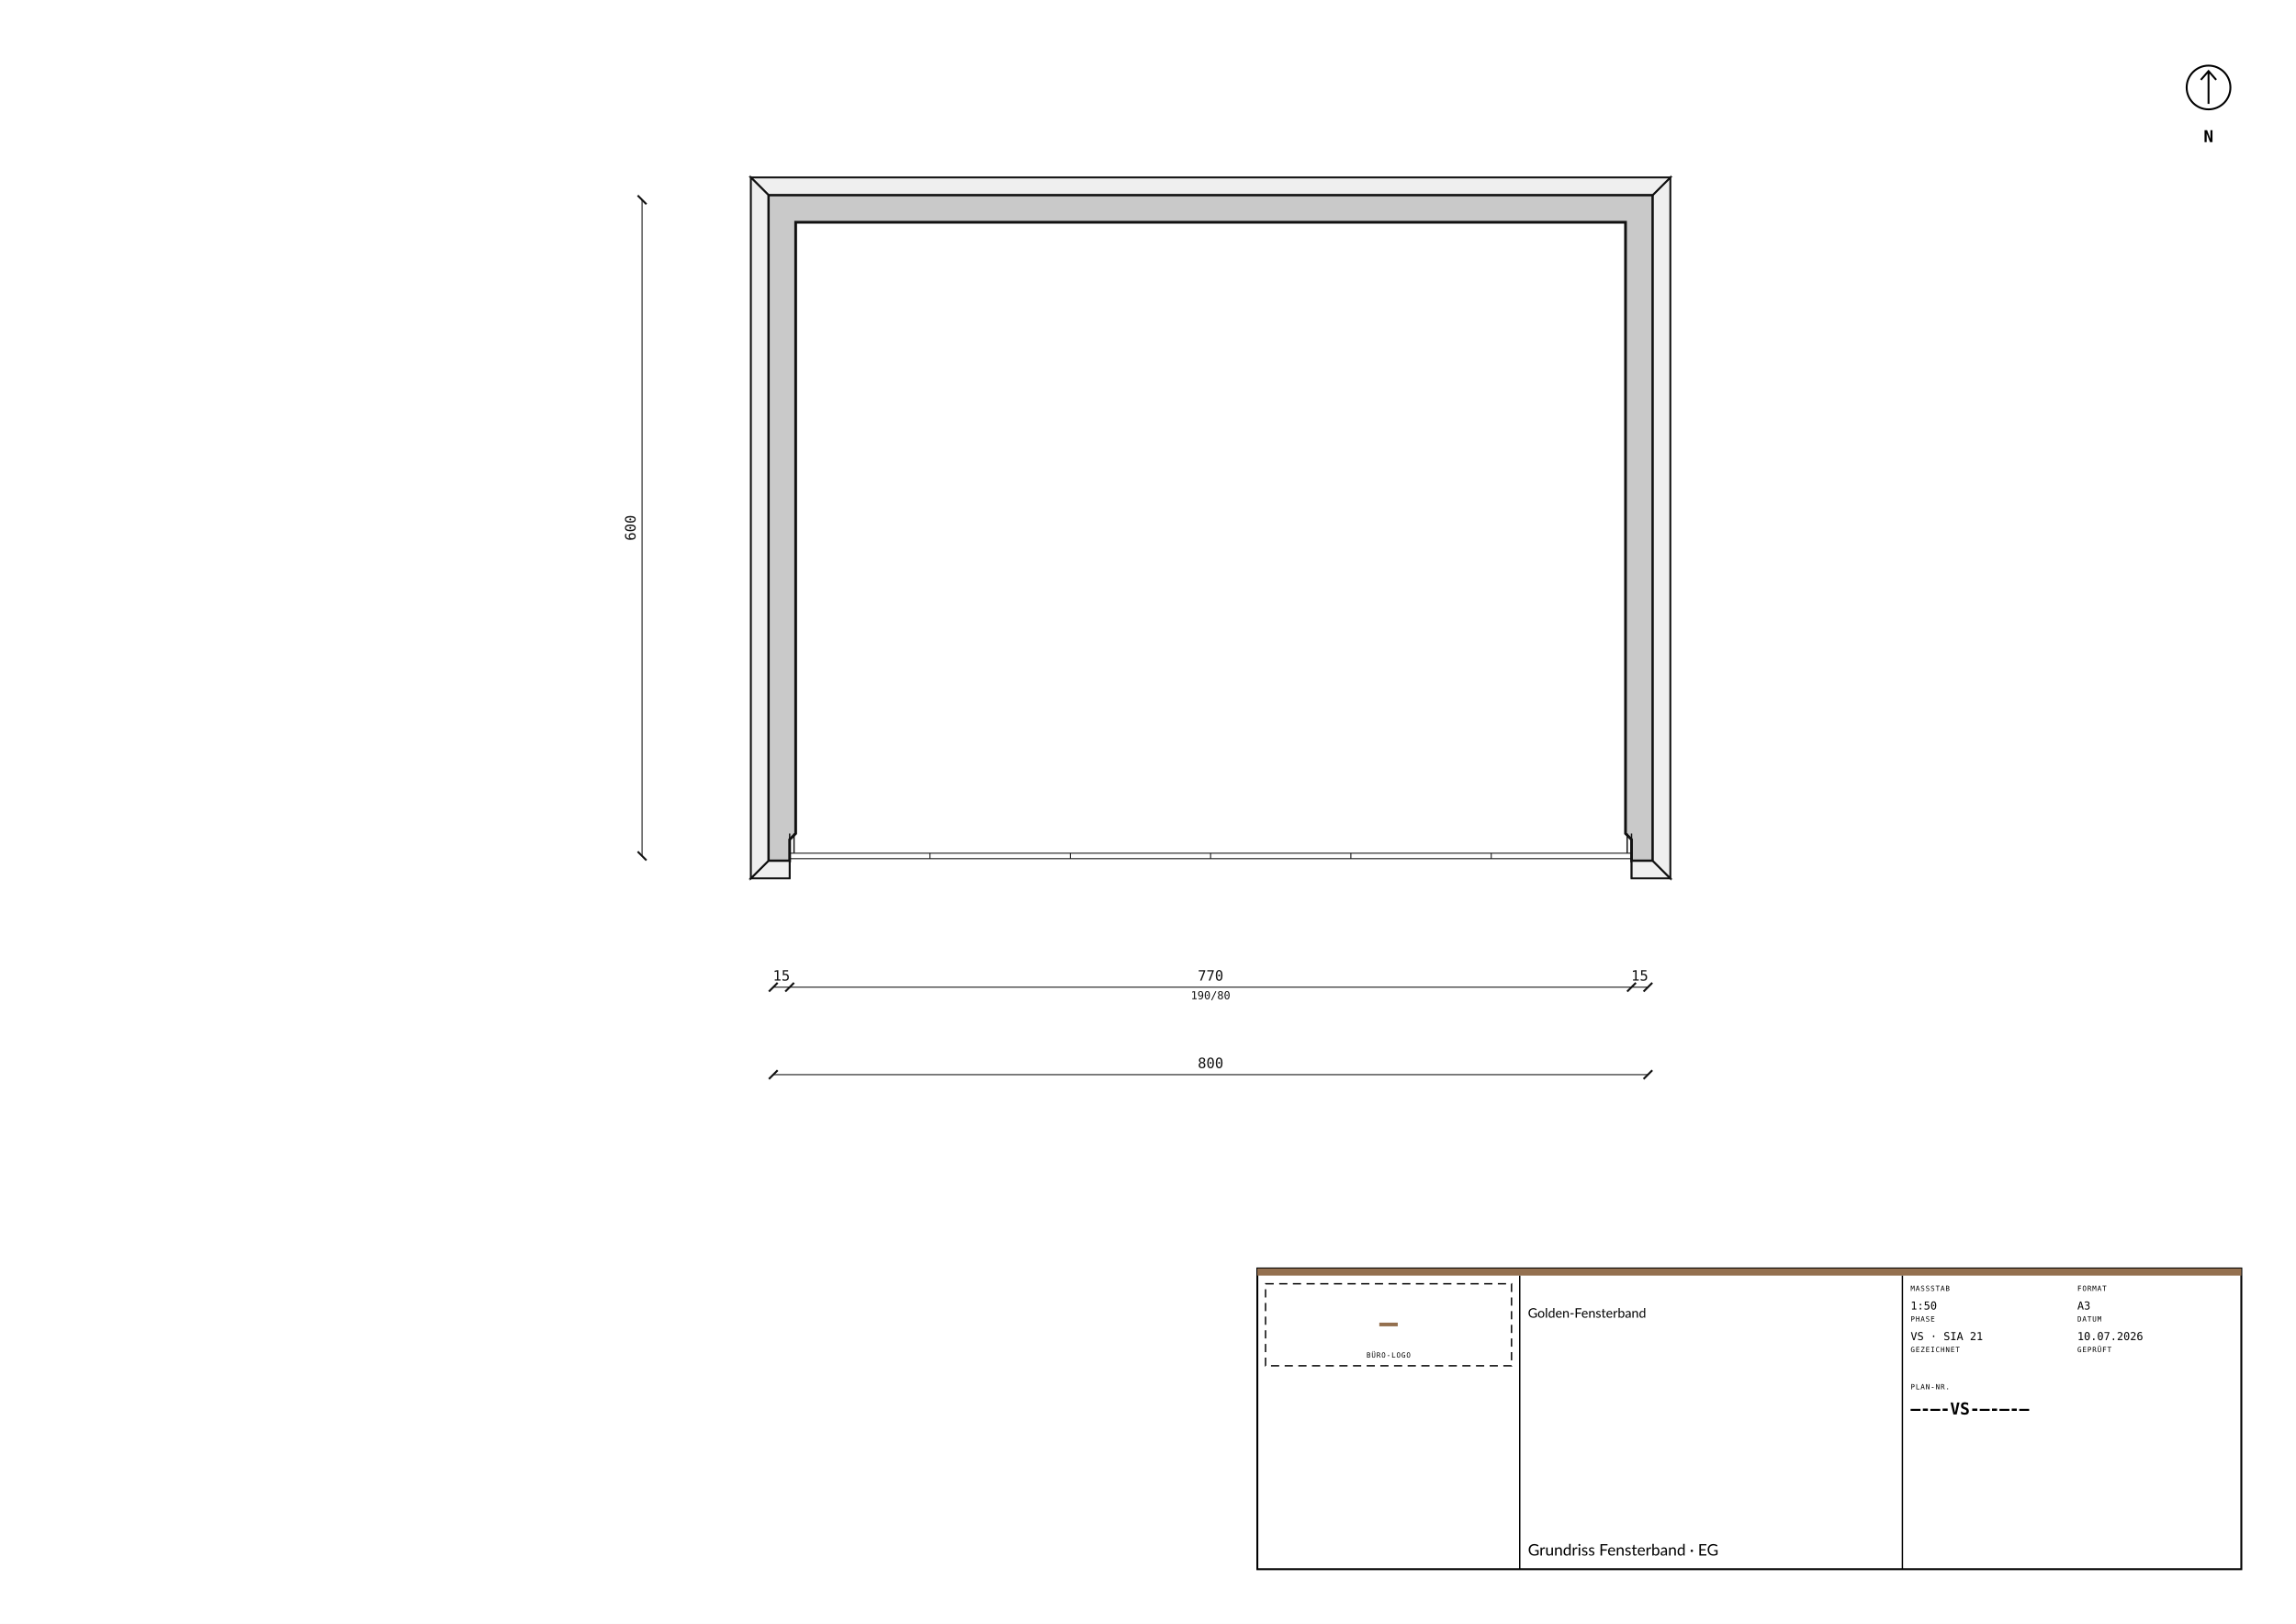
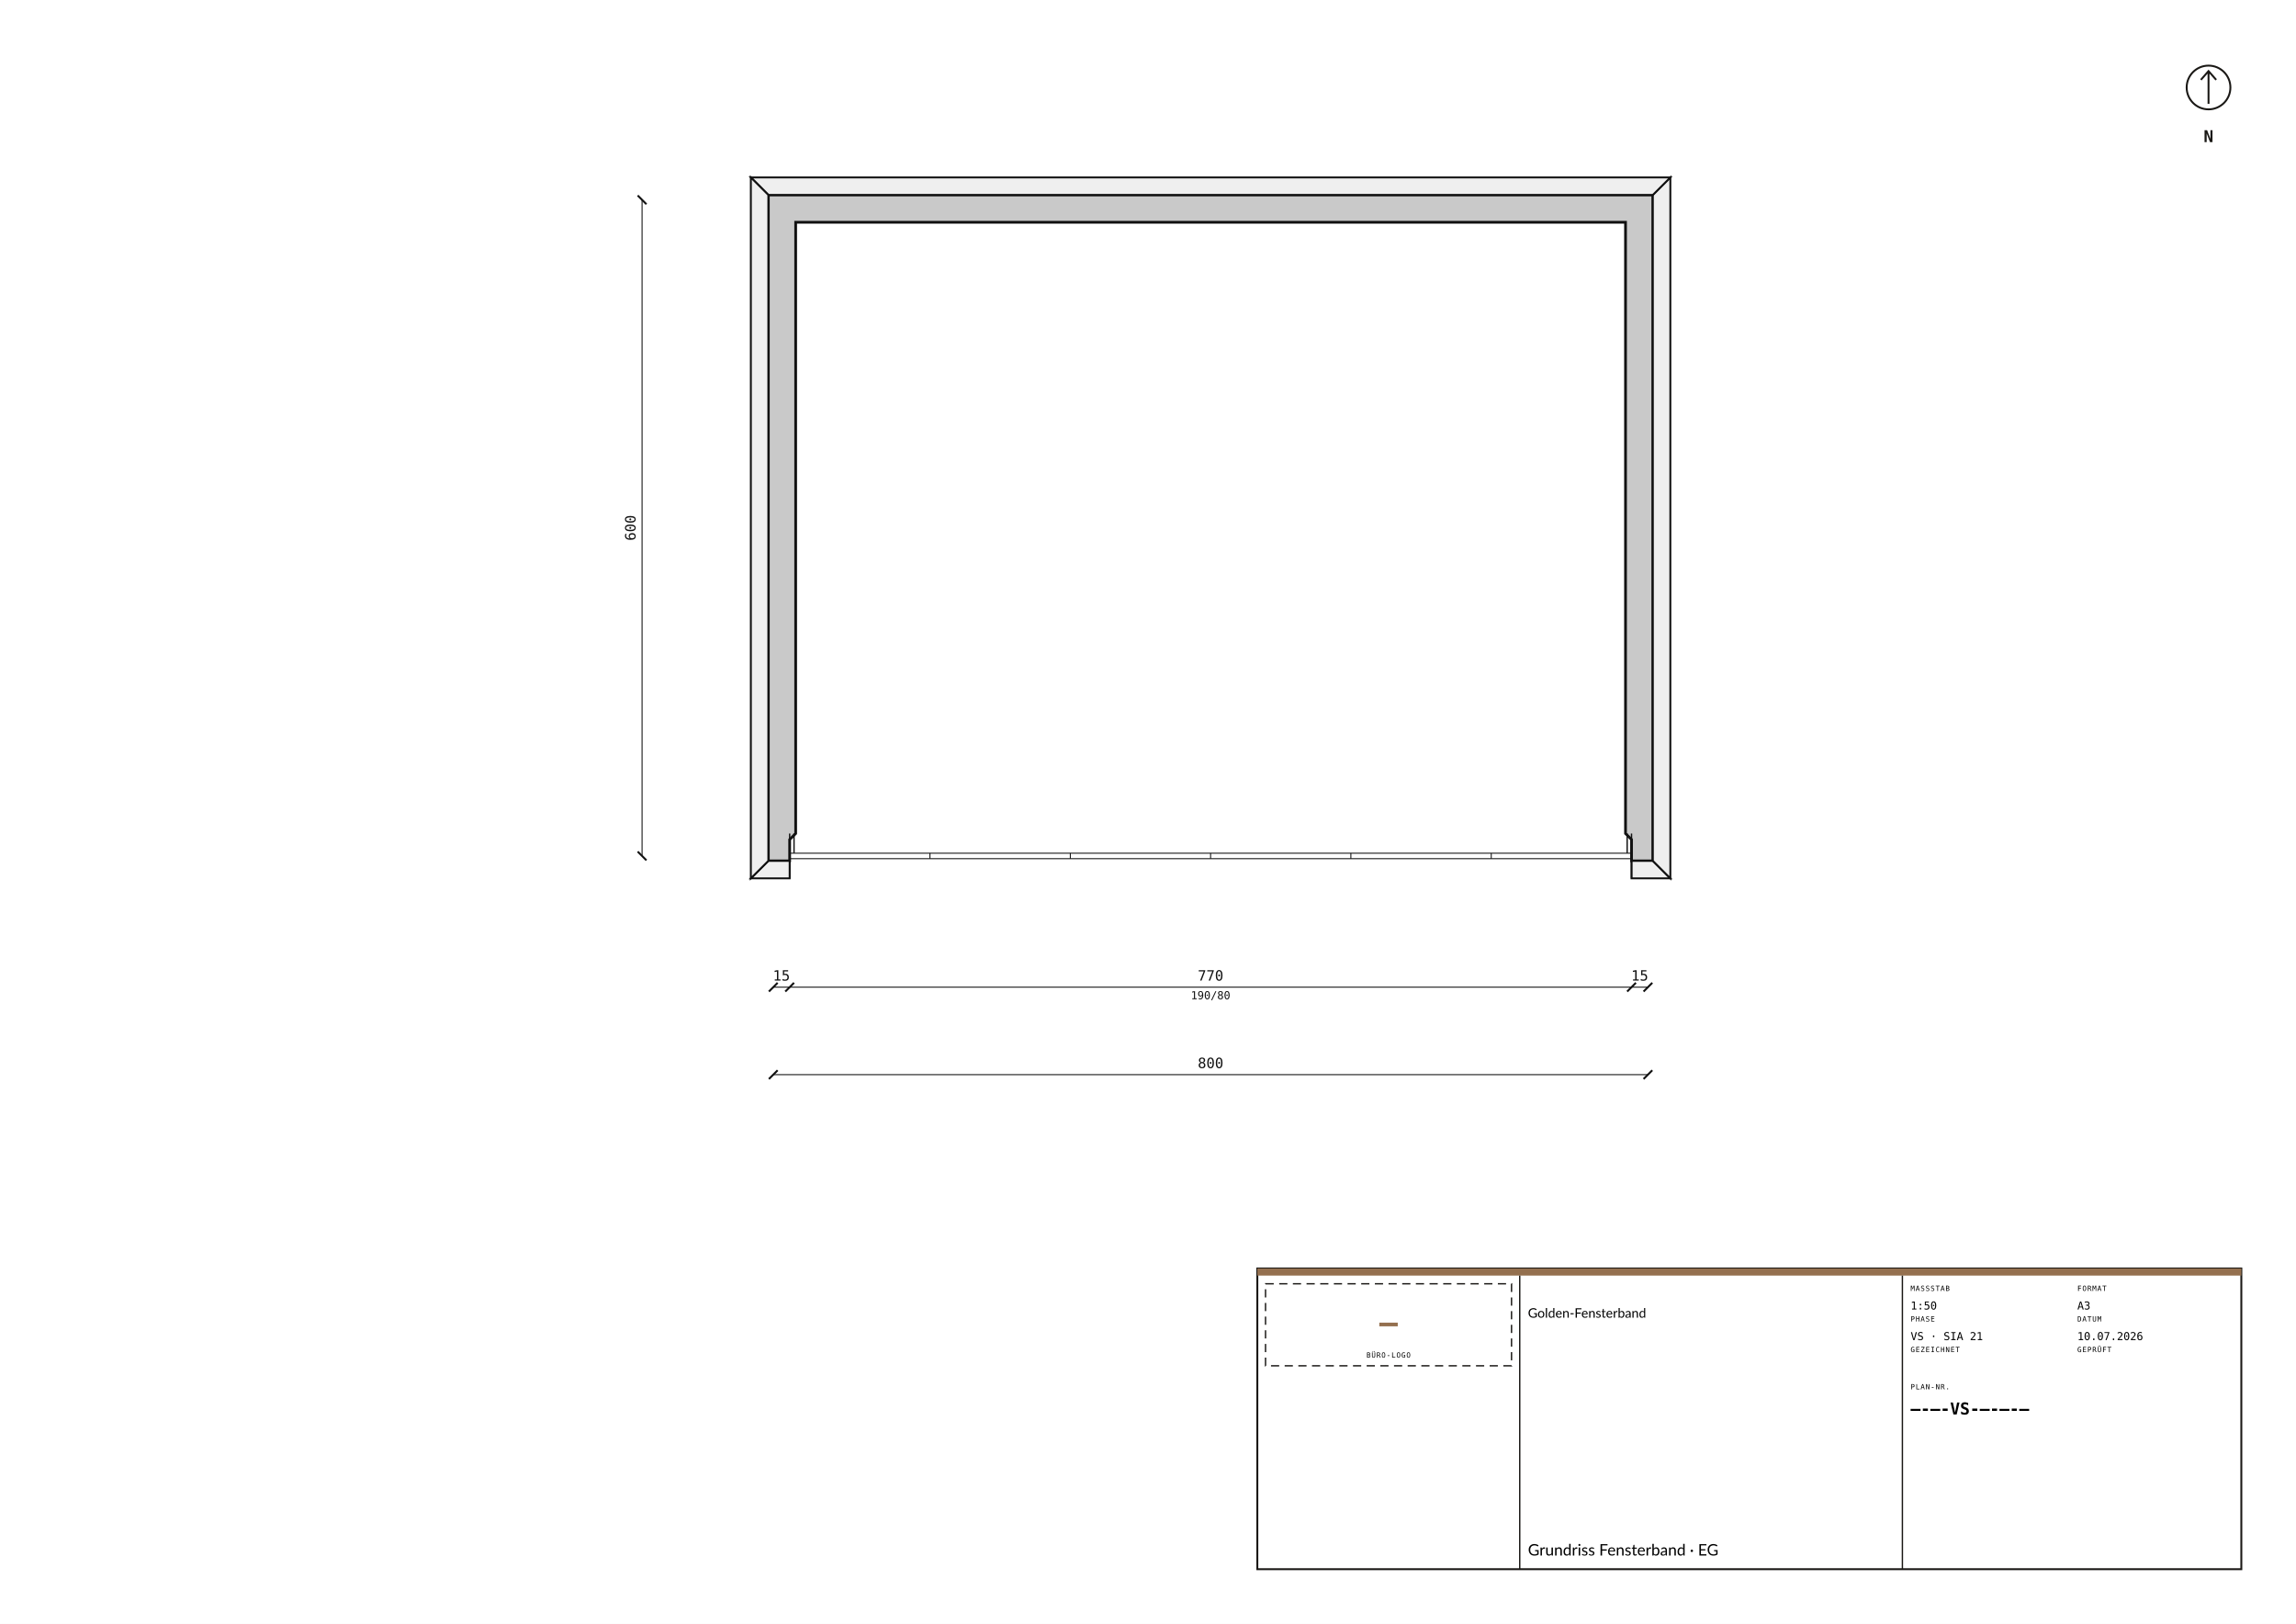
<svg xmlns="http://www.w3.org/2000/svg" width="420mm" height="297mm" viewBox="0 0 420 297" font-family="Helvetica, Arial, sans-serif">
  <rect width="420" height="297" fill="white" />
  <g transform="translate(141.45, 156.55) scale(0.02)">
    <path d="M 150 -150 L 205 -205 L 205 -5795 L 7795 -5795 L 7795 -205 L 7850 -150 L 7850 45 L 8045 45 L 8045 -6045 L -45 -6045 L -45 45 L 150 45 Z" fill-rule="evenodd" fill="#c9c9c9" stroke="#111" stroke-width="25" />
    <path d="M 8205 205 L 8045 45 L 7850 45 L 7850 205 Z M 150 205 L 150 45 L -45 45 L -205 205 Z" fill-rule="evenodd" fill="#efefef" stroke="#111" stroke-width="17.5" />
    <path d="M 8045 45 L 8045 -6045 L 8205 -6205 L 8205 205 Z" fill-rule="evenodd" fill="#efefef" stroke="#111" stroke-width="17.5" />
    <path d="M 8045 -6045 L -45 -6045 L -205 -6205 L 8205 -6205 Z" fill-rule="evenodd" fill="#efefef" stroke="#111" stroke-width="17.5" />
    <path d="M -45 -6045 L -45 45 L -205 205 L -205 -6205 Z" fill-rule="evenodd" fill="#efefef" stroke="#111" stroke-width="17.5" />
    <line x1="150" y1="-205" x2="150" y2="205" stroke="#111" stroke-width="12.5" />
    <line x1="7850" y1="-205" x2="7850" y2="205" stroke="#111" stroke-width="12.5" />
    <line x1="150" y1="25" x2="7850" y2="25" stroke="#111" stroke-width="9" />
    <line x1="150" y1="-25" x2="7850" y2="-25" stroke="#111" stroke-width="9" />
    <line x1="190" y1="-205" x2="190" y2="-25" stroke="#111" stroke-width="12.5" />
    <line x1="7810" y1="-205" x2="7810" y2="-25" stroke="#111" stroke-width="12.5" />
    <line x1="1433" y1="25" x2="1433" y2="-25" stroke="#111" stroke-width="9" />
    <line x1="2717" y1="25" x2="2717" y2="-25" stroke="#111" stroke-width="9" />
    <line x1="4000" y1="25" x2="4000" y2="-25" stroke="#111" stroke-width="9" />
    <line x1="5283" y1="25" x2="5283" y2="-25" stroke="#111" stroke-width="9" />
    <line x1="6567" y1="25" x2="6567" y2="-25" stroke="#111" stroke-width="9" />
    <g stroke="#111" fill="#111">
      <line x1="0" y1="1200" x2="8000" y2="1200" stroke-width="9" />
      <line x1="-40" y1="1240" x2="40" y2="1160" stroke-width="18" />
      <line x1="110" y1="1240" x2="190" y2="1160" stroke-width="18" />
      <line x1="7810" y1="1240" x2="7890" y2="1160" stroke-width="18" />
      <line x1="7960" y1="1240" x2="8040" y2="1160" stroke-width="18" />
      <text x="75" y="1140" text-anchor="middle" font-size="130" font-family="'IBM Plex Mono', ui-monospace, monospace" stroke="none">15</text>
      <text x="4000" y="1140" text-anchor="middle" font-size="130" font-family="'IBM Plex Mono', ui-monospace, monospace" stroke="none">770</text>
      <text x="4000" y="1310" text-anchor="middle" font-size="100" font-family="'IBM Plex Mono', ui-monospace, monospace" stroke="none">190/80</text>
      <text x="7925" y="1140" text-anchor="middle" font-size="130" font-family="'IBM Plex Mono', ui-monospace, monospace" stroke="none">15</text>
    </g>
    <g stroke="#111" fill="#111">
      <line x1="0" y1="2000" x2="8000" y2="2000" stroke-width="9" />
      <line x1="-40" y1="2040" x2="40" y2="1960" stroke-width="18" />
      <line x1="7960" y1="2040" x2="8040" y2="1960" stroke-width="18" />
      <text x="4000" y="1940" text-anchor="middle" font-size="130" font-family="'IBM Plex Mono', ui-monospace, monospace" stroke="none">800</text>
    </g>
    <g stroke="#111" fill="#111">
      <line x1="-1200" y1="0" x2="-1200" y2="-6000" stroke-width="9" />
      <line x1="-1240" y1="-40" x2="-1160" y2="40" stroke-width="18" />
      <line x1="-1240" y1="-6040" x2="-1160" y2="-5960" stroke-width="18" />
      <text x="-1260" y="-3000" text-anchor="middle" font-size="130" font-family="'IBM Plex Mono', ui-monospace, monospace" stroke="none" transform="rotate(-90 -1260 -3000)">600</text>
    </g>
  </g>
-   <g data-teil="nordpfeil" stroke="black" fill="none" stroke-width="0.35">
+   <g data-teil="nordpfeil" stroke="#1A1815" fill="none" stroke-width="0.35">
    <circle cx="404.00" cy="16.00" r="4" />
    <path d="M 404.00 19.00 L 404.00 13.00 M 402.60 14.60 L 404.00 13.00 L 405.40 14.60" />
-     <text x="404.00" y="26.00" text-anchor="middle" font-family="'IBM Plex Mono', ui-monospace, monospace" font-size="3" font-feature-settings="'tnum'" font-weight="bold" stroke="none" fill="black">N</text>
+     <text x="404.00" y="26.00" text-anchor="middle" font-family="'IBM Plex Mono', ui-monospace, monospace" font-size="3" font-feature-settings="'tnum'" font-weight="bold" stroke="none" fill="#1A1815">N</text>
  </g>
  <g data-teil="plankopf">
-     <rect x="230" y="232" width="180" height="55" fill="white" stroke="black" stroke-width="0.35" />
+     <rect x="230" y="232" width="180" height="55" fill="white" stroke="#1A1815" stroke-width="0.35" />
    <rect x="230" y="232" width="180" height="1.3" fill="#94704F" />
-     <line x1="278" y1="233.3" x2="278" y2="287" stroke="black" stroke-width="0.25" />
-     <line x1="348" y1="233.3" x2="348" y2="287" stroke="black" stroke-width="0.25" />
-     <rect x="231.5" y="234.8" width="45" height="15" fill="none" stroke="black" stroke-width="0.25" stroke-dasharray="1.5 1" />
+     <line x1="278" y1="233.3" x2="278" y2="287" stroke="#1A1815" stroke-width="0.25" />
+     <line x1="348" y1="233.3" x2="348" y2="287" stroke="#1A1815" stroke-width="0.25" />
+     <rect x="231.5" y="234.8" width="45" height="15" fill="none" stroke="#1A1815" stroke-width="0.25" stroke-dasharray="1.5 1" />
    <text x="254.00" y="243.80" text-anchor="middle" font-family="'IBM Plex Mono', ui-monospace, monospace" font-size="5.6" font-feature-settings="'tnum'" font-weight="bold" fill="#94704F">—</text>
    <text x="254.00" y="248.30" text-anchor="middle" font-family="'IBM Plex Mono', ui-monospace, monospace" font-size="1.3" font-feature-settings="'tnum'" letter-spacing="0.1em">BÜRO-LOGO</text>
    <text x="279.50" y="241.00" text-anchor="start" font-family="'Lato', Helvetica, Arial, sans-serif" font-size="2.4">Golden-Fensterband</text>
    <text x="279.50" y="284.50" text-anchor="start" font-family="'Lato', Helvetica, Arial, sans-serif" font-size="2.9">Grundriss Fensterband · EG</text>
    <text x="349.50" y="236.10" text-anchor="start" font-family="'IBM Plex Mono', ui-monospace, monospace" font-size="1.3" font-feature-settings="'tnum'" letter-spacing="0.1em">MASSSTAB</text>
    <text x="349.50" y="239.50" text-anchor="start" font-family="'IBM Plex Mono', ui-monospace, monospace" font-size="2" font-feature-settings="'tnum'">1:50</text>
    <text x="380.00" y="236.10" text-anchor="start" font-family="'IBM Plex Mono', ui-monospace, monospace" font-size="1.3" font-feature-settings="'tnum'" letter-spacing="0.1em">FORMAT</text>
    <text x="380.00" y="239.50" text-anchor="start" font-family="'IBM Plex Mono', ui-monospace, monospace" font-size="2" font-feature-settings="'tnum'">A3</text>
    <text x="349.50" y="241.70" text-anchor="start" font-family="'IBM Plex Mono', ui-monospace, monospace" font-size="1.3" font-feature-settings="'tnum'" letter-spacing="0.1em">PHASE</text>
    <text x="349.50" y="245.10" text-anchor="start" font-family="'IBM Plex Mono', ui-monospace, monospace" font-size="2" font-feature-settings="'tnum'">VS · SIA 21</text>
    <text x="380.00" y="241.70" text-anchor="start" font-family="'IBM Plex Mono', ui-monospace, monospace" font-size="1.3" font-feature-settings="'tnum'" letter-spacing="0.1em">DATUM</text>
    <text x="380.00" y="245.10" text-anchor="start" font-family="'IBM Plex Mono', ui-monospace, monospace" font-size="2" font-feature-settings="'tnum'">10.07.2026</text>
    <text x="349.50" y="247.30" text-anchor="start" font-family="'IBM Plex Mono', ui-monospace, monospace" font-size="1.3" font-feature-settings="'tnum'" letter-spacing="0.1em">GEZEICHNET</text>
    <text x="380.00" y="247.30" text-anchor="start" font-family="'IBM Plex Mono', ui-monospace, monospace" font-size="1.3" font-feature-settings="'tnum'" letter-spacing="0.1em">GEPRÜFT</text>
    <text x="349.50" y="254.10" text-anchor="start" font-family="'IBM Plex Mono', ui-monospace, monospace" font-size="1.3" font-feature-settings="'tnum'" letter-spacing="0.1em">PLAN-NR.</text>
    <text x="349.50" y="258.70" text-anchor="start" font-family="'IBM Plex Mono', ui-monospace, monospace" font-size="3" font-feature-settings="'tnum'" font-weight="bold">—-—-VS-—-—-—</text>
  </g>
</svg>
